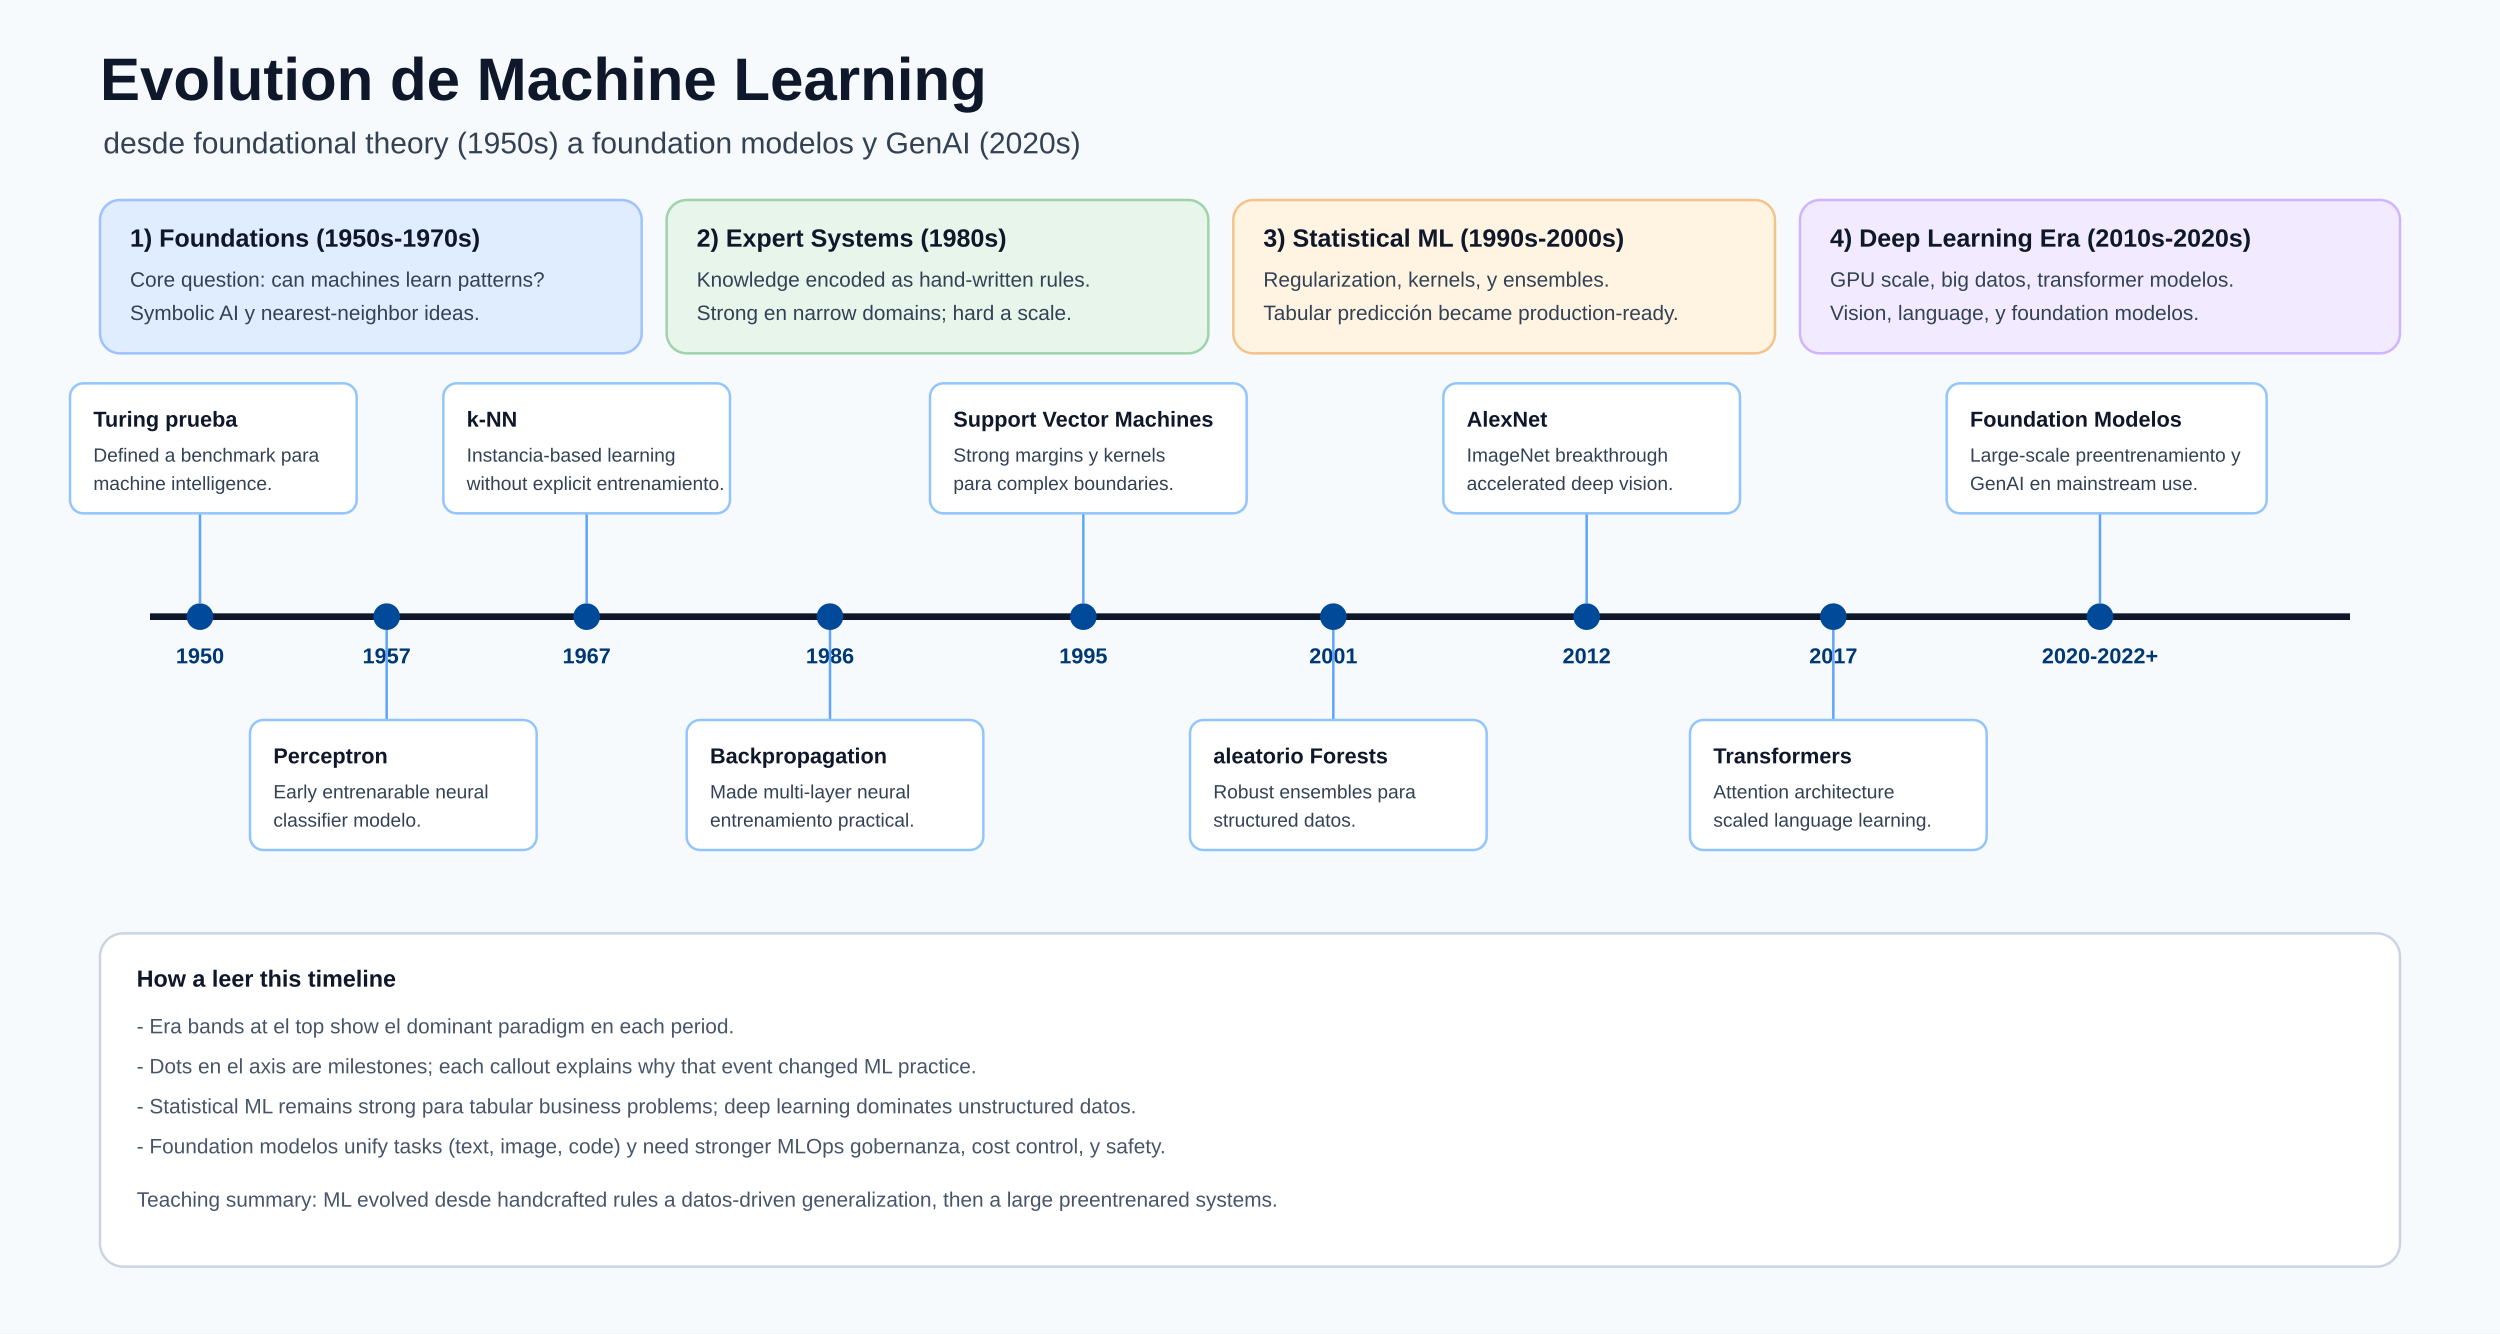
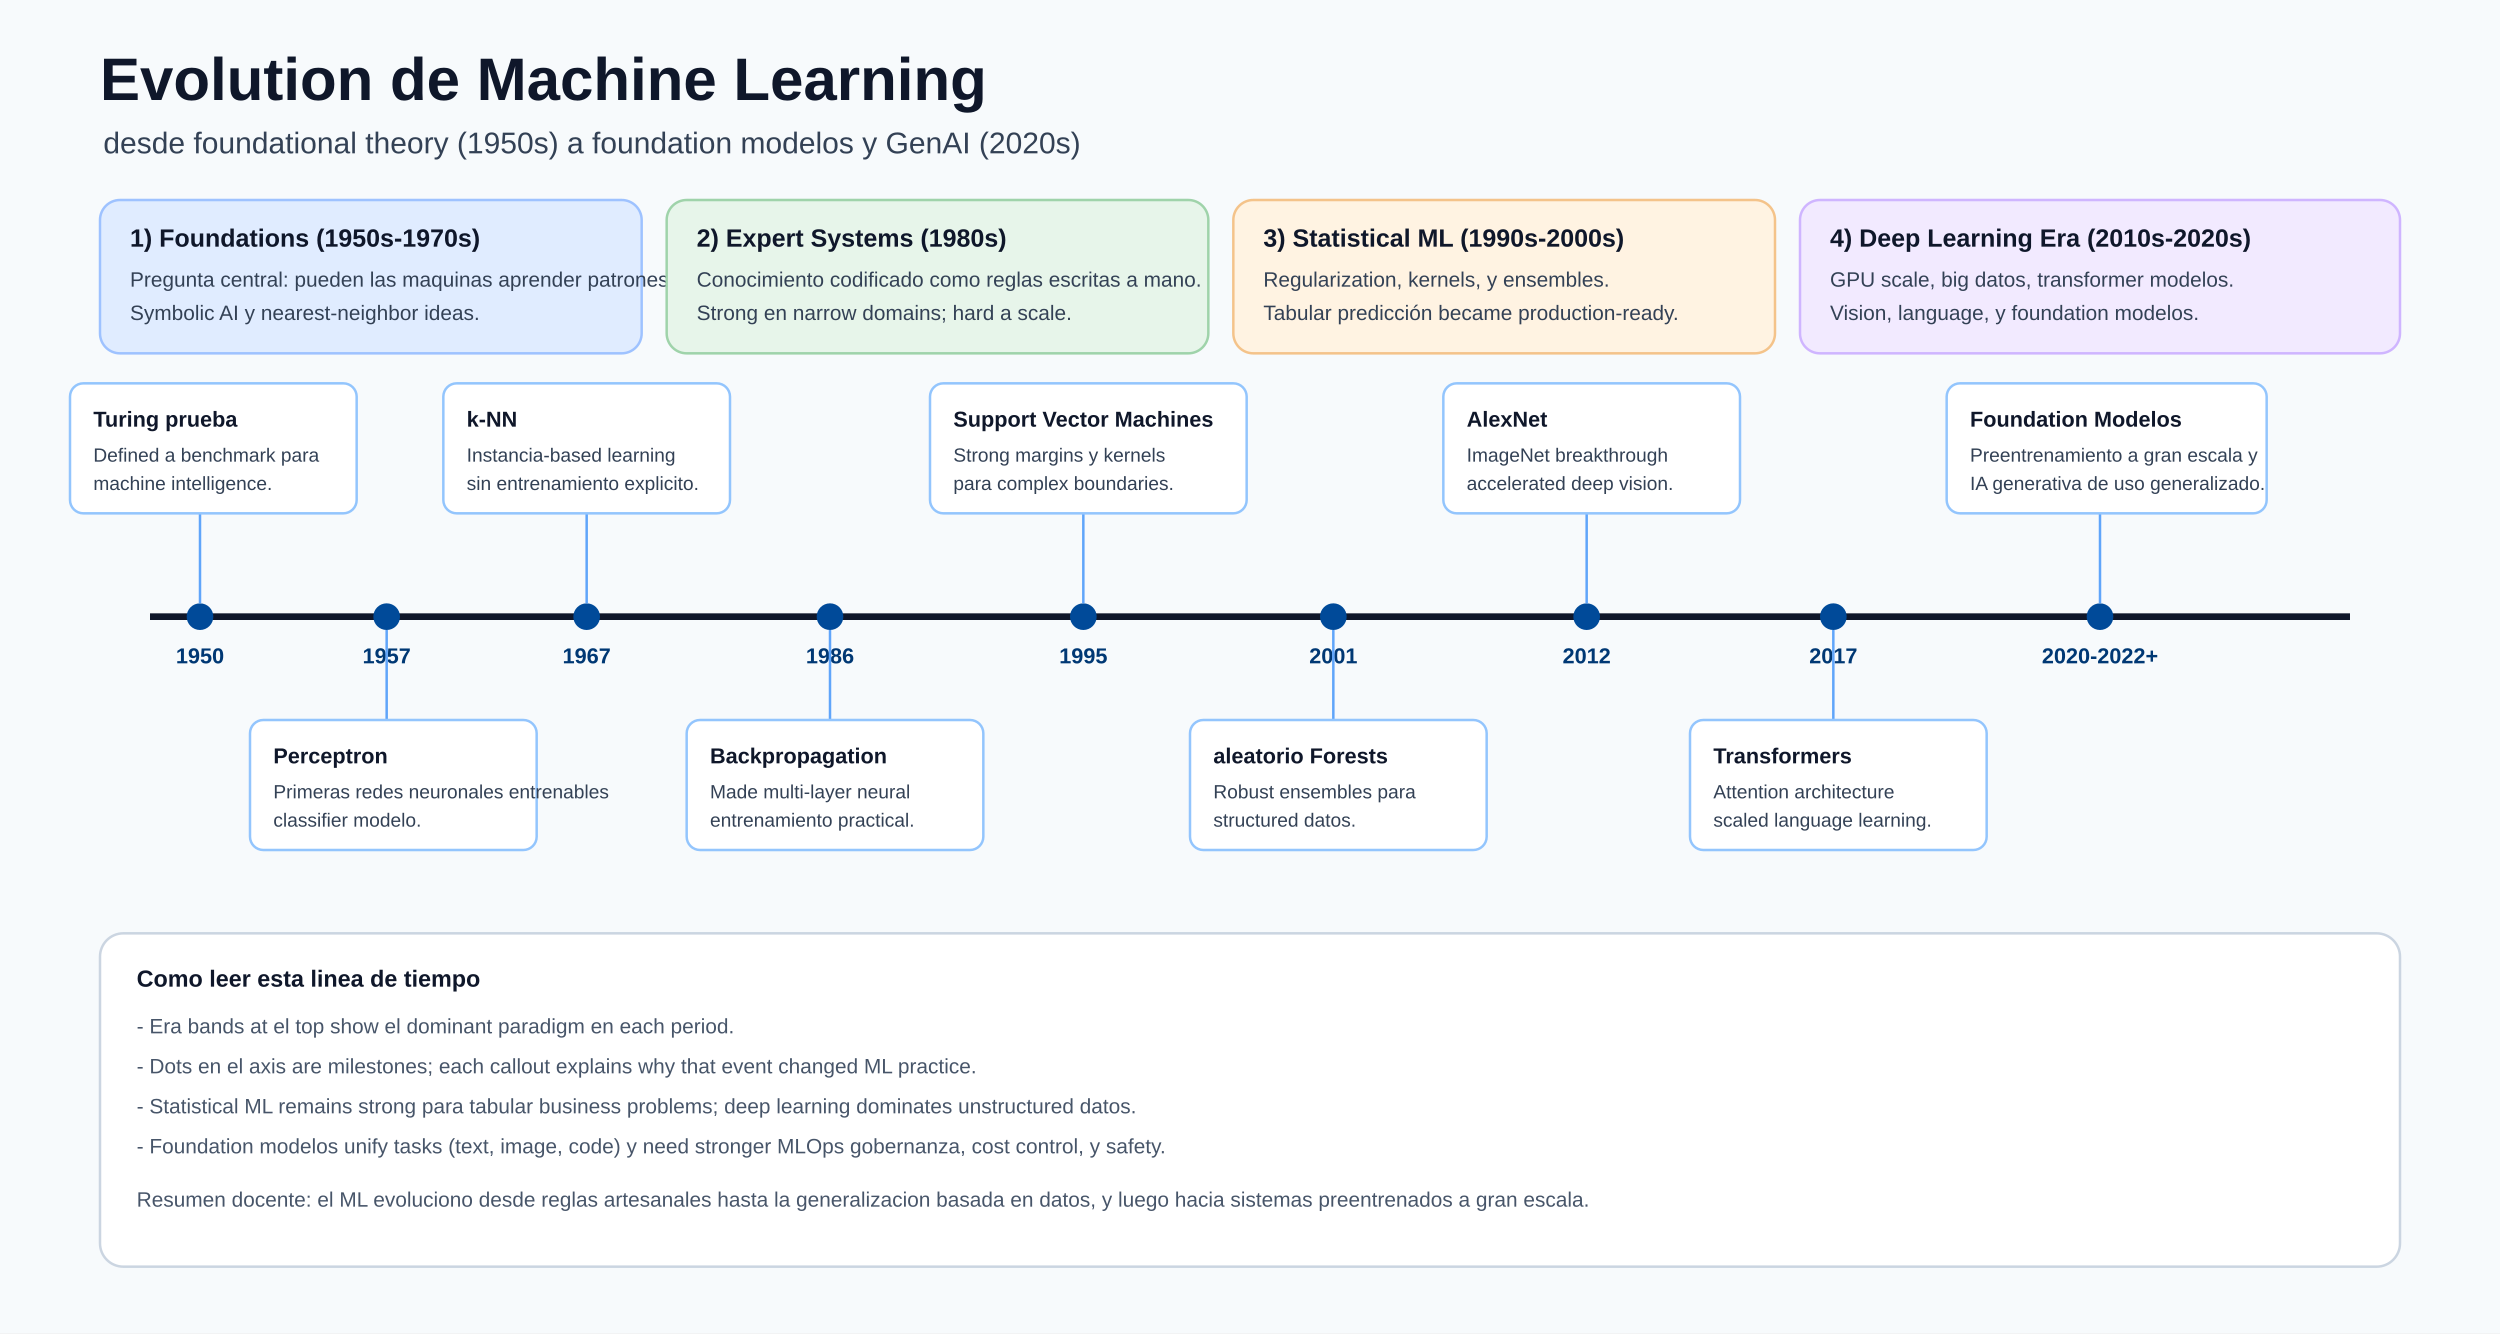
<svg xmlns="http://www.w3.org/2000/svg" width="1500" height="800" viewBox="0 0 1500 800" role="img" aria-labelledby="title desc">
  <defs>
    <style>
      .bg { fill: #f7fafc; }
      .panel { fill: #ffffff; stroke: #cbd5e1; stroke-width: 1.5; }
      .title { fill: #0f172a; font-family: Segoe UI, Arial, sans-serif; font-size: 36px; font-weight: 700; }
      .subtitle { fill: #334155; font-family: Segoe UI, Arial, sans-serif; font-size: 18px; }
      .axis { stroke: #0f172a; stroke-width: 4; }
      .era-a { fill: #e0ecff; stroke: #9ec2ff; stroke-width: 1.5; }
      .era-b { fill: #e7f5ea; stroke: #9fd3aa; stroke-width: 1.5; }
      .era-c { fill: #fff3e2; stroke: #f4c38a; stroke-width: 1.5; }
      .era-d { fill: #f2eaff; stroke: #cfb5ff; stroke-width: 1.5; }
      .era-title { fill: #0f172a; font-family: Segoe UI, Arial, sans-serif; font-size: 15px; font-weight: 700; }
      .era-copy { fill: #334155; font-family: Segoe UI, Arial, sans-serif; font-size: 12.5px; }
      .dot { fill: #004a99; }
      .year { fill: #003874; font-family: Segoe UI, Arial, sans-serif; font-size: 13px; font-weight: 700; text-anchor: middle; }
      .callout { fill: #ffffff; stroke: #93c5fd; stroke-width: 1.5; }
      .callout-title { fill: #0f172a; font-family: Segoe UI, Arial, sans-serif; font-size: 13px; font-weight: 700; }
      .callout-copy { fill: #334155; font-family: Segoe UI, Arial, sans-serif; font-size: 11.5px; }
      .line { stroke: #60a5fa; stroke-width: 1.5; }
      .legend { fill: #0f172a; font-family: Segoe UI, Arial, sans-serif; font-size: 14px; font-weight: 700; }
      .small { fill: #475569; font-family: Segoe UI, Arial, sans-serif; font-size: 12.5px; }
    </style>
  </defs>
  <rect class="bg" x="0" y="0" width="1500" height="800" />
  <text class="title" x="60" y="60">Evolution de Machine Learning</text>
  <text class="subtitle" x="62" y="92">desde foundational theory (1950s) a foundation modelos y GenAI (2020s)</text>
  <rect class="era-a" x="60" y="120" width="325" height="92" rx="12" />
  <text class="era-title" x="78" y="148">1) Foundations (1950s-1970s)</text>
-   <text class="era-copy" x="78" y="172">Core question: can machines learn patterns?</text>
+   <text class="era-copy" x="78" y="172">Pregunta central: pueden las maquinas aprender patrones?</text>
  <text class="era-copy" x="78" y="192">Symbolic AI y nearest-neighbor ideas.</text>
  <rect class="era-b" x="400" y="120" width="325" height="92" rx="12" />
  <text class="era-title" x="418" y="148">2) Expert Systems (1980s)</text>
-   <text class="era-copy" x="418" y="172">Knowledge encoded as hand-written rules.</text>
+   <text class="era-copy" x="418" y="172">Conocimiento codificado como reglas escritas a mano.</text>
  <text class="era-copy" x="418" y="192">Strong en narrow domains; hard a scale.</text>
  <rect class="era-c" x="740" y="120" width="325" height="92" rx="12" />
  <text class="era-title" x="758" y="148">3) Statistical ML (1990s-2000s)</text>
  <text class="era-copy" x="758" y="172">Regularization, kernels, y ensembles.</text>
  <text class="era-copy" x="758" y="192">Tabular predicción became production-ready.</text>
  <rect class="era-d" x="1080" y="120" width="360" height="92" rx="12" />
  <text class="era-title" x="1098" y="148">4) Deep Learning Era (2010s-2020s)</text>
  <text class="era-copy" x="1098" y="172">GPU scale, big datos, transformer modelos.</text>
  <text class="era-copy" x="1098" y="192">Vision, language, y foundation modelos.</text>
  <line class="axis" x1="90" y1="370" x2="1410" y2="370" />
  <circle class="dot" cx="120" cy="370" r="8" />
  <text class="year" x="120" y="398">1950</text>
  <line class="line" x1="120" y1="362" x2="120" y2="308" />
  <rect class="callout" x="42" y="230" width="172" height="78" rx="8" />
  <text class="callout-title" x="56" y="256">Turing prueba</text>
  <text class="callout-copy" x="56" y="277">Defined a benchmark para</text>
  <text class="callout-copy" x="56" y="294">machine intelligence.</text>
  <circle class="dot" cx="232" cy="370" r="8" />
  <text class="year" x="232" y="398">1957</text>
  <line class="line" x1="232" y1="378" x2="232" y2="432" />
  <rect class="callout" x="150" y="432" width="172" height="78" rx="8" />
  <text class="callout-title" x="164" y="458">Perceptron</text>
-   <text class="callout-copy" x="164" y="479">Early entrenarable neural</text>
+   <text class="callout-copy" x="164" y="479">Primeras redes neuronales entrenables</text>
  <text class="callout-copy" x="164" y="496">classifier modelo.</text>
  <circle class="dot" cx="352" cy="370" r="8" />
  <text class="year" x="352" y="398">1967</text>
  <line class="line" x1="352" y1="362" x2="352" y2="308" />
  <rect class="callout" x="266" y="230" width="172" height="78" rx="8" />
  <text class="callout-title" x="280" y="256">k-NN</text>
  <text class="callout-copy" x="280" y="277">Instancia-based learning</text>
-   <text class="callout-copy" x="280" y="294">without explicit entrenamiento.</text>
+   <text class="callout-copy" x="280" y="294">sin entrenamiento explicito.</text>
  <circle class="dot" cx="498" cy="370" r="8" />
  <text class="year" x="498" y="398">1986</text>
  <line class="line" x1="498" y1="378" x2="498" y2="432" />
  <rect class="callout" x="412" y="432" width="178" height="78" rx="8" />
  <text class="callout-title" x="426" y="458">Backpropagation</text>
  <text class="callout-copy" x="426" y="479">Made multi-layer neural</text>
  <text class="callout-copy" x="426" y="496">entrenamiento practical.</text>
  <circle class="dot" cx="650" cy="370" r="8" />
  <text class="year" x="650" y="398">1995</text>
  <line class="line" x1="650" y1="362" x2="650" y2="308" />
  <rect class="callout" x="558" y="230" width="190" height="78" rx="8" />
  <text class="callout-title" x="572" y="256">Support Vector Machines</text>
  <text class="callout-copy" x="572" y="277">Strong margins y kernels</text>
  <text class="callout-copy" x="572" y="294">para complex boundaries.</text>
  <circle class="dot" cx="800" cy="370" r="8" />
  <text class="year" x="800" y="398">2001</text>
  <line class="line" x1="800" y1="378" x2="800" y2="432" />
  <rect class="callout" x="714" y="432" width="178" height="78" rx="8" />
  <text class="callout-title" x="728" y="458">aleatorio Forests</text>
  <text class="callout-copy" x="728" y="479">Robust ensembles para</text>
  <text class="callout-copy" x="728" y="496">structured datos.</text>
  <circle class="dot" cx="952" cy="370" r="8" />
  <text class="year" x="952" y="398">2012</text>
  <line class="line" x1="952" y1="362" x2="952" y2="308" />
  <rect class="callout" x="866" y="230" width="178" height="78" rx="8" />
  <text class="callout-title" x="880" y="256">AlexNet</text>
  <text class="callout-copy" x="880" y="277">ImageNet breakthrough</text>
  <text class="callout-copy" x="880" y="294">accelerated deep vision.</text>
  <circle class="dot" cx="1100" cy="370" r="8" />
  <text class="year" x="1100" y="398">2017</text>
  <line class="line" x1="1100" y1="378" x2="1100" y2="432" />
  <rect class="callout" x="1014" y="432" width="178" height="78" rx="8" />
  <text class="callout-title" x="1028" y="458">Transformers</text>
  <text class="callout-copy" x="1028" y="479">Attention architecture</text>
  <text class="callout-copy" x="1028" y="496">scaled language learning.</text>
  <circle class="dot" cx="1260" cy="370" r="8" />
  <text class="year" x="1260" y="398">2020-2022+</text>
  <line class="line" x1="1260" y1="362" x2="1260" y2="308" />
  <rect class="callout" x="1168" y="230" width="192" height="78" rx="8" />
  <text class="callout-title" x="1182" y="256">Foundation Modelos</text>
-   <text class="callout-copy" x="1182" y="277">Large-scale preentrenamiento y</text>
-   <text class="callout-copy" x="1182" y="294">GenAI en mainstream use.</text>
+   <text class="callout-copy" x="1182" y="277">Preentrenamiento a gran escala y</text>
+   <text class="callout-copy" x="1182" y="294">IA generativa de uso generalizado.</text>
  <rect class="panel" x="60" y="560" width="1380" height="200" rx="14" />
-   <text class="legend" x="82" y="592">How a leer this timeline</text>
+   <text class="legend" x="82" y="592">Como leer esta linea de tiempo</text>
  <text class="small" x="82" y="620">- Era bands at el top show el dominant paradigm en each period.</text>
  <text class="small" x="82" y="644">- Dots en el axis are milestones; each callout explains why that event changed ML practice.</text>
  <text class="small" x="82" y="668">- Statistical ML remains strong para tabular business problems; deep learning dominates unstructured datos.</text>
  <text class="small" x="82" y="692">- Foundation modelos unify tasks (text, image, code) y need stronger MLOps gobernanza, cost control, y safety.</text>
-   <text class="small" x="82" y="724">Teaching summary: ML evolved desde handcrafted rules a datos-driven generalization, then a large preentrenared systems.</text>
+   <text class="small" x="82" y="724">Resumen docente: el ML evoluciono desde reglas artesanales hasta la generalizacion basada en datos, y luego hacia sistemas preentrenados a gran escala.</text>
</svg>
